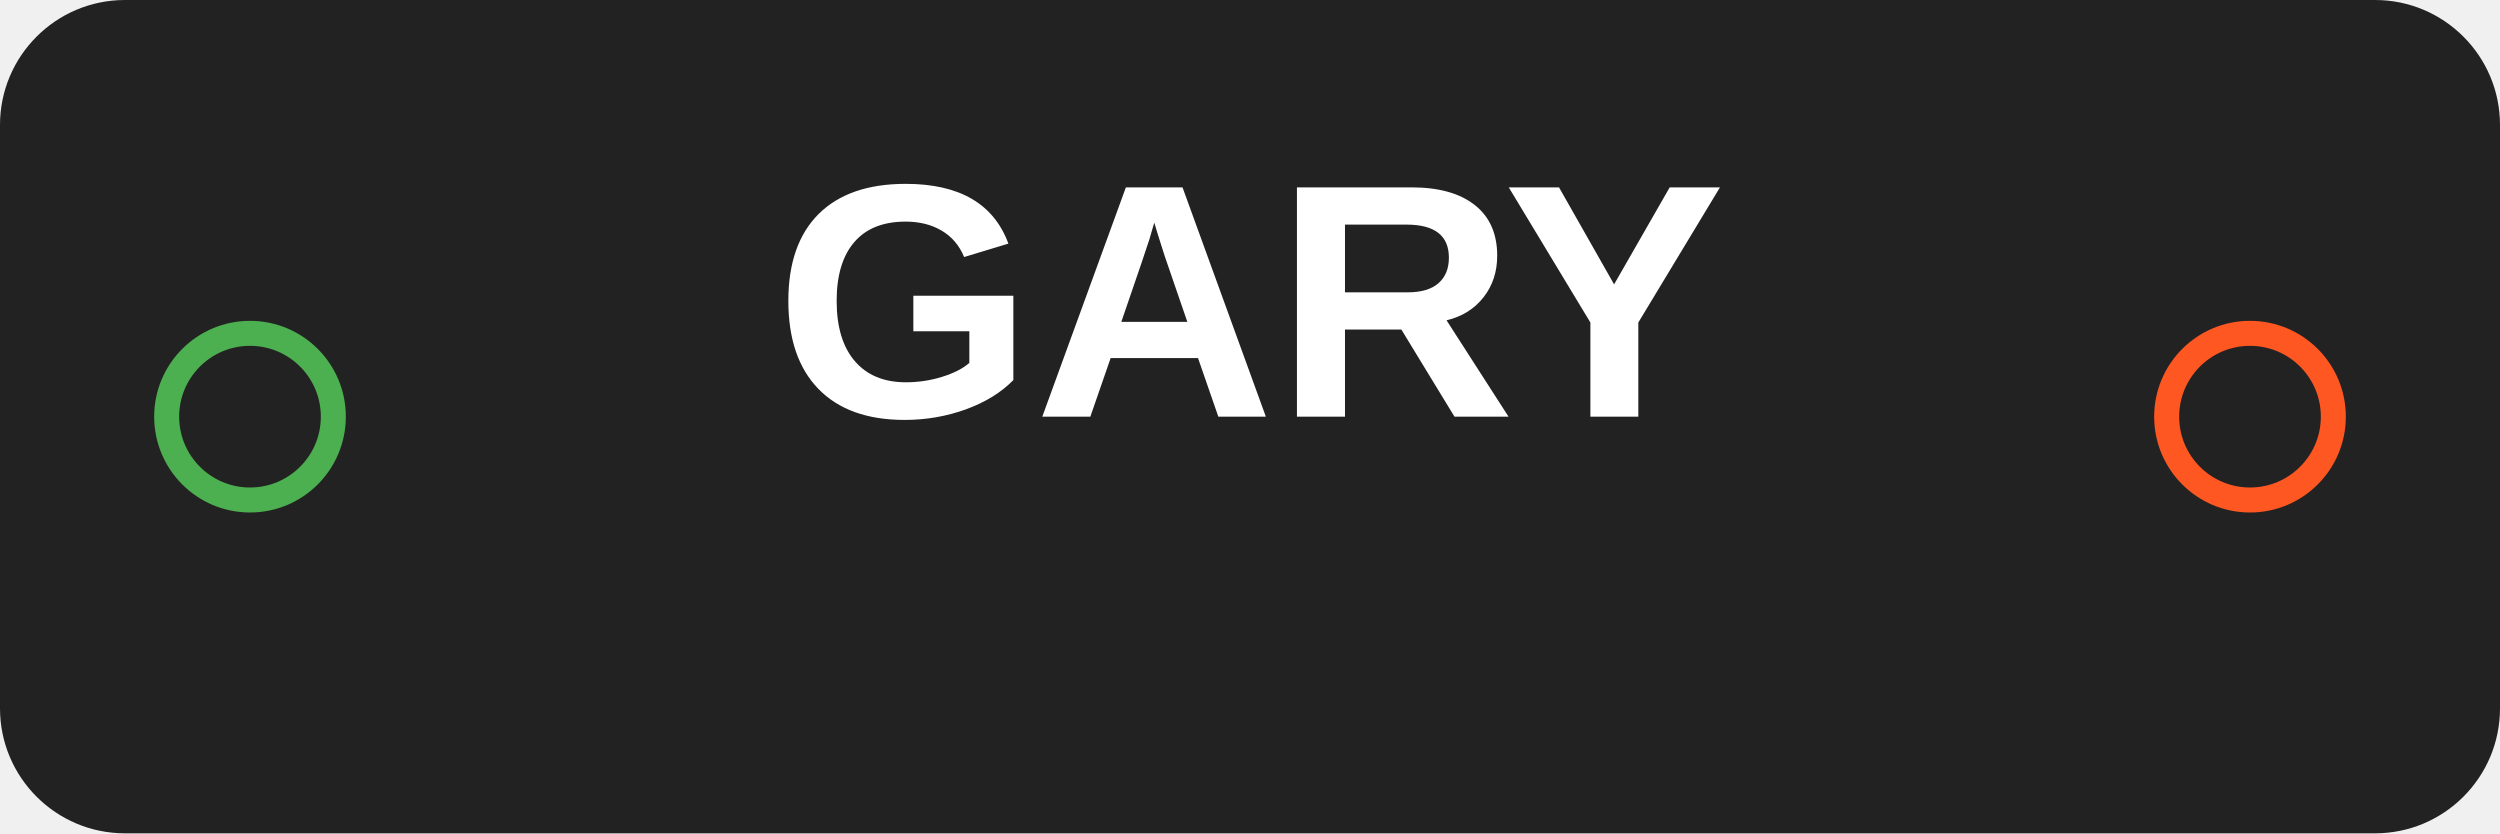
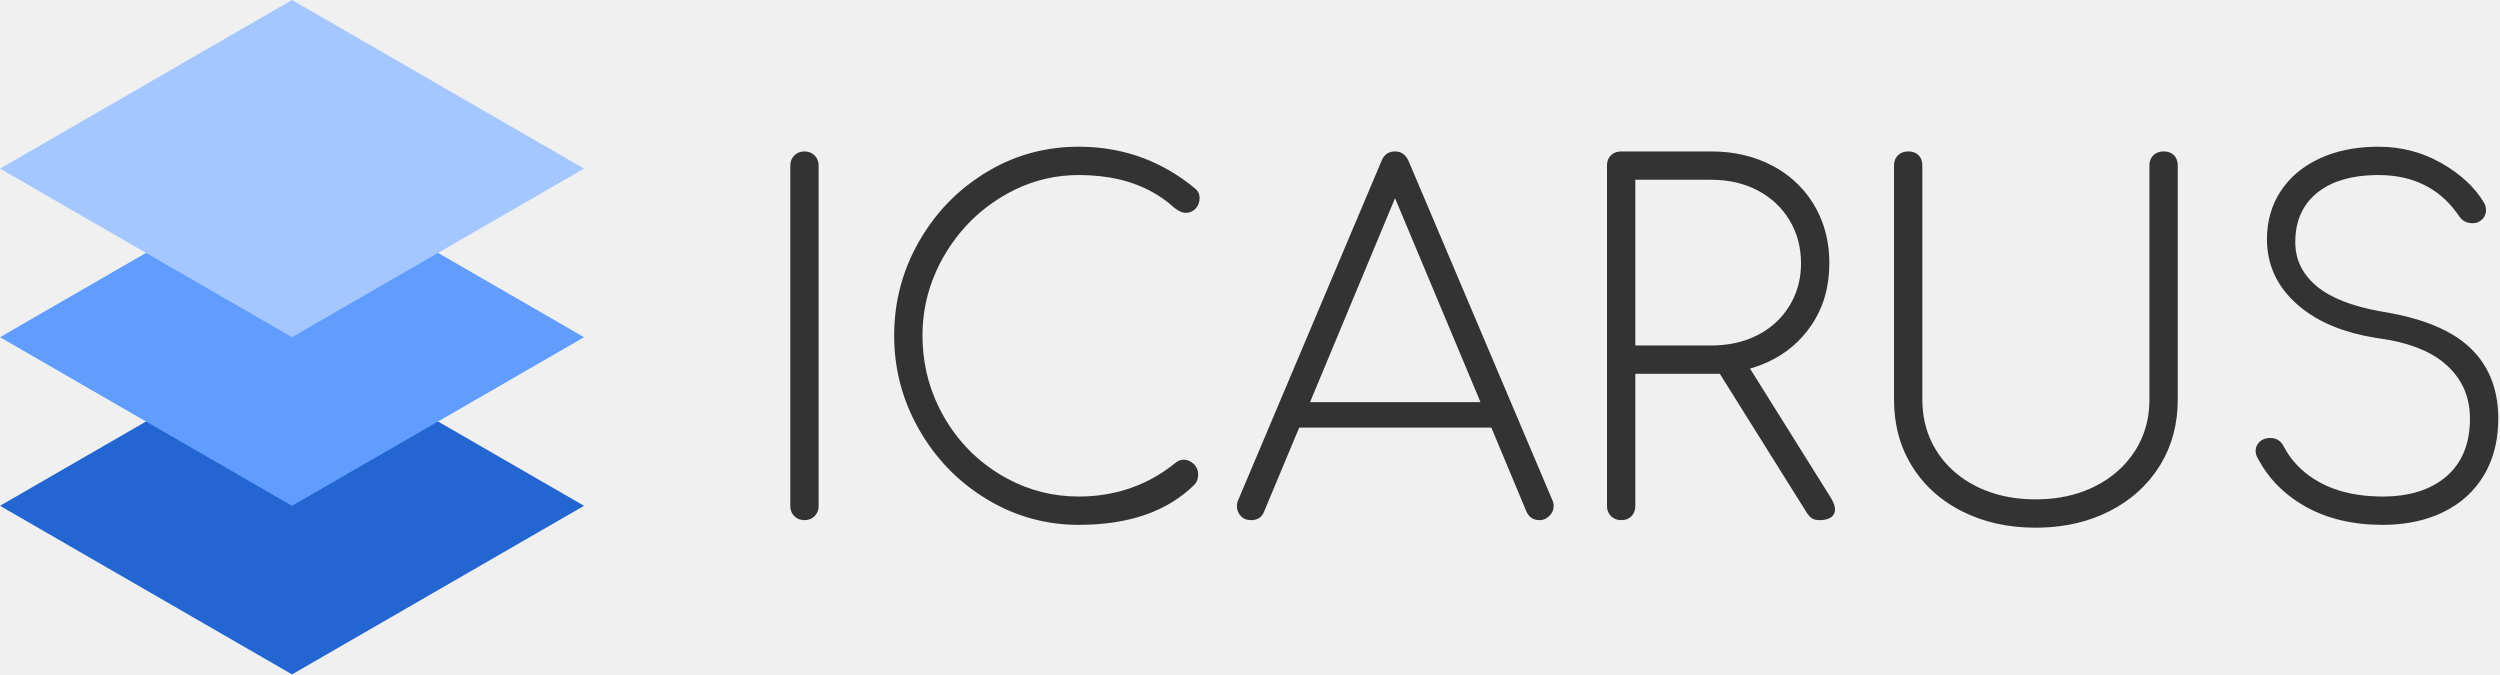
- <svg xmlns="http://www.w3.org/2000/svg" width="300" height="100" viewBox="0 0 300 100">
-   <rect width="100%" height="100%" fill="#222" rx="15" />
-   <text x="50%" y="50%" font-family="Arial, sans-serif" font-size="40" fill="#fff" font-weight="bold" text-anchor="middle" alignment-baseline="middle">
-         GARY
-     </text>
-   <circle cx="30" cy="50" r="10" stroke="#4CAF50" stroke-width="3" fill="none" />
-   <circle cx="270" cy="50" r="10" stroke="#FF5722" stroke-width="3" fill="none" />
+ <svg xmlns="http://www.w3.org/2000/svg" version="1.1" width="949" height="256" viewbox="0 0 949 256">
+   <path fill="#2366d1" d="M110.851 128L221.703 192L110.851 256L0 192Z" />
+   <path fill="#609dff" d="M110.851 64L221.703 128L110.851 192L0 128Z" />
+   <path fill="#a4c7ff" d="M110.851 0L221.703 64L110.851 128L0 64Z" />
+   <g transform="translate(300, 55.695), scale(0.7)" fill="#333">
+     <path d="M 613.888 10.24 L 613.888 137.216 A 60.705 60.705 0 0 0 613.954 140.055 Q 614.553 152.847 620.602 163.316 A 50.135 50.135 0 0 0 621.696 165.12 A 51.598 51.598 0 0 0 624.562 169.185 Q 631.357 177.897 641.762 183.449 A 63.11 63.11 0 0 0 643.456 184.32 A 61.649 61.649 0 0 0 648.369 186.492 Q 659.467 190.833 672.846 191.198 A 90.809 90.809 0 0 0 675.328 191.232 A 90.563 90.563 0 0 0 678.104 191.19 Q 692.78 190.74 704.7 185.489 A 61.259 61.259 0 0 0 707.2 184.32 Q 721.152 177.408 729.088 165.12 A 49.502 49.502 0 0 0 731.322 161.299 Q 736.63 151.203 736.997 139.036 A 60.335 60.335 0 0 0 737.024 137.216 L 737.024 10.24 A 10.857 10.857 0 0 1 737.062 9.315 Q 737.313 6.384 739.2 4.608 A 7.256 7.256 0 0 1 741.925 2.981 Q 743.196 2.56 744.704 2.56 Q 746.956 2.56 748.602 3.369 A 6.472 6.472 0 0 1 750.336 4.608 Q 752.167 6.439 752.361 9.499 A 11.729 11.729 0 0 1 752.384 10.24 L 752.384 137.216 Q 752.384 156.807 743.135 172.194 A 64.077 64.077 0 0 1 742.528 173.184 Q 732.672 188.928 715.136 197.76 Q 698.912 205.931 678.635 206.543 A 109.71 109.71 0 0 1 675.328 206.592 Q 653.056 206.592 635.52 197.76 A 77.835 77.835 0 0 1 632.828 196.338 Q 618.963 188.661 610.337 176.346 A 65.778 65.778 0 0 1 608.256 173.184 Q 598.528 157.44 598.528 137.216 L 598.528 10.24 A 10.857 10.857 0 0 1 598.566 9.315 Q 598.817 6.384 600.704 4.608 A 7.256 7.256 0 0 1 603.429 2.981 Q 604.7 2.56 606.208 2.56 Q 608.46 2.56 610.106 3.369 A 6.472 6.472 0 0 1 611.84 4.608 Q 613.671 6.439 613.865 9.499 A 11.729 11.729 0 0 1 613.888 10.24 Z M 895.488 8.96 A 69.507 69.507 0 0 0 894.88 8.615 Q 879.509 0 861.184 0 A 100.005 100.005 0 0 0 858.79 0.028 Q 842.342 0.422 829.568 6.272 A 61.75 61.75 0 0 0 828.078 6.979 Q 815.456 13.172 808.32 23.936 Q 800.768 35.328 800.768 50.176 Q 800.768 69.697 815.175 83.659 A 59.222 59.222 0 0 0 817.024 85.376 A 60.63 60.63 0 0 0 819.68 87.606 Q 834.727 99.526 859.059 103.529 A 133.91 133.91 0 0 0 861.696 103.936 Q 884.116 107.004 896.419 116.925 A 41.61 41.61 0 0 1 898.432 118.656 A 43.592 43.592 0 0 1 899.28 119.455 Q 910.848 130.653 910.848 147.456 Q 910.848 167.68 898.176 178.688 A 39.281 39.281 0 0 1 893.72 182.034 Q 882.522 189.266 865.531 189.672 A 85.481 85.481 0 0 1 863.488 189.696 A 102.18 102.18 0 0 1 861.3 189.673 Q 845.567 189.336 833.654 184.112 A 55.097 55.097 0 0 1 830.592 182.656 A 56.619 56.619 0 0 1 829.066 181.842 Q 818.274 175.871 811.94 166.114 A 47.528 47.528 0 0 1 809.984 162.816 A 12.115 12.115 0 0 0 809.808 162.46 Q 807.734 158.428 803.571 158.002 A 9.942 9.942 0 0 0 802.56 157.952 A 12.194 12.194 0 0 0 802.217 157.957 Q 798.871 158.051 796.8 160 A 7.449 7.449 0 0 0 796.119 160.731 Q 794.934 162.191 794.688 164.094 A 8.003 8.003 0 0 0 794.624 165.12 A 6.218 6.218 0 0 0 794.708 166.137 Q 794.803 166.708 795.004 167.28 A 7.895 7.895 0 0 0 795.392 168.192 A 65.044 65.044 0 0 0 796.099 169.546 Q 804.091 184.419 819.055 193.615 A 74.4 74.4 0 0 0 821.76 195.2 Q 839.424 205.056 863.488 205.056 Q 879.548 205.056 892.299 199.951 A 62.036 62.036 0 0 0 896.384 198.144 Q 910.592 191.232 918.4 178.176 A 51.186 51.186 0 0 0 920.533 174.225 Q 926.208 162.515 926.208 147.456 A 72.811 72.811 0 0 0 926.178 145.354 Q 925.592 125.061 913.589 111.755 A 49.8 49.8 0 0 0 911.36 109.44 Q 896.512 94.976 864.256 89.6 A 157.882 157.882 0 0 1 862.446 89.288 Q 839.242 85.142 827.904 75.776 A 41.218 41.218 0 0 1 826.977 74.987 Q 816.128 65.472 816.128 51.712 A 49.293 49.293 0 0 1 816.128 51.578 Q 816.175 34.522 828.032 24.96 A 35.234 35.234 0 0 1 828.891 24.289 Q 840.118 15.794 859.213 15.381 A 91.194 91.194 0 0 1 861.184 15.36 A 73.044 73.044 0 0 1 862.037 15.365 Q 888.747 15.677 903.514 35.593 A 59.37 59.37 0 0 1 904.96 37.632 Q 907.22 41.022 911.076 41.419 A 10.261 10.261 0 0 0 912.128 41.472 A 14.543 14.543 0 0 0 912.743 41.459 Q 914.336 41.392 915.2 40.96 A 10.655 10.655 0 0 0 915.336 40.891 Q 916.348 40.366 917.135 39.681 A 7.607 7.607 0 0 0 918.4 38.272 Q 919.197 37.122 919.442 35.787 A 6.761 6.761 0 0 0 919.552 34.56 Q 919.552 32.256 918.528 30.464 Q 911.104 17.92 895.488 8.96 Z M 160.311 0.068 A 110.648 110.648 0 0 0 156.416 0 Q 131.565 0 110.402 11.483 A 99.343 99.343 0 0 0 106.112 13.952 A 109.009 109.009 0 0 0 104.543 14.926 Q 84.677 27.489 72.14 47.479 A 111.393 111.393 0 0 0 69.76 51.456 Q 56.32 75.008 56.32 102.4 Q 56.32 127.331 67.56 149.187 A 107.592 107.592 0 0 0 69.888 153.472 Q 83.456 177.152 106.496 191.104 A 103.444 103.444 0 0 0 108.082 192.045 Q 130.459 205.056 156.416 205.056 Q 197.376 205.056 219.392 183.04 Q 220.918 181.296 221.145 178.624 A 11.364 11.364 0 0 0 221.184 177.664 Q 221.184 174.906 219.514 172.852 A 8.614 8.614 0 0 0 218.752 172.032 A 10.501 10.501 0 0 0 218.638 171.925 Q 216.248 169.728 213.248 169.728 A 6.244 6.244 0 0 0 211.549 169.961 Q 210.906 170.141 210.291 170.463 A 7.508 7.508 0 0 0 209.408 171.008 Q 186.624 189.696 156.416 189.696 Q 135.765 189.696 117.743 180.022 A 87.237 87.237 0 0 1 114.048 177.92 Q 94.464 166.144 83.072 146.048 Q 72.704 127.758 71.772 106.604 A 95.549 95.549 0 0 1 71.68 102.4 Q 71.68 79.616 83.2 59.52 A 97.348 97.348 0 0 1 83.35 59.26 Q 94.847 39.346 114.304 27.392 A 88.056 88.056 0 0 1 117.155 25.713 Q 133.663 16.406 152.218 15.466 A 82.911 82.911 0 0 1 156.416 15.36 A 117.212 117.212 0 0 1 156.817 15.361 Q 180.184 15.441 196.829 24.848 A 63.01 63.01 0 0 1 207.872 32.768 A 23.034 23.034 0 0 0 208.339 33.158 Q 211.641 35.84 214.272 35.84 A 9.974 9.974 0 0 0 214.911 35.82 Q 217.343 35.664 219.009 34.296 A 6.873 6.873 0 0 0 219.904 33.408 A 9.994 9.994 0 0 0 220.133 33.126 Q 221.952 30.799 221.952 27.904 A 8.988 8.988 0 0 0 221.929 27.259 Q 221.724 24.398 219.648 22.784 A 110.881 110.881 0 0 0 219.543 22.697 Q 193.686 1.244 160.311 0.068 Z M 551.168 198.4 L 504.064 123.136 L 499.456 123.136 L 458.24 123.136 L 458.24 194.816 Q 458.24 198.144 456.192 200.32 Q 454.232 202.403 450.865 202.492 A 11.487 11.487 0 0 1 450.56 202.496 Q 447.452 202.496 445.349 200.598 A 7.871 7.871 0 0 1 445.056 200.32 A 7.525 7.525 0 0 1 444.182 199.275 Q 442.889 197.403 442.88 194.85 A 10.179 10.179 0 0 1 442.88 194.816 L 442.88 10.24 A 10.857 10.857 0 0 1 442.918 9.315 Q 443.169 6.384 445.056 4.608 A 7.256 7.256 0 0 1 447.781 2.981 Q 449.052 2.56 450.56 2.56 L 499.456 2.56 Q 517.888 2.56 532.48 10.24 Q 545.954 17.332 553.971 29.662 A 58.968 58.968 0 0 1 555.264 31.744 A 56.737 56.737 0 0 1 560.414 43.13 Q 563.456 52.468 563.456 63.232 Q 563.456 82.2 553.946 96.465 A 56.692 56.692 0 0 1 551.808 99.456 A 58.849 58.849 0 0 1 549.212 102.618 Q 538.621 114.637 522.253 119.779 A 72.195 72.195 0 0 1 520.448 120.32 L 564.48 190.72 Q 566.528 194.304 566.528 196.608 A 6.599 6.599 0 0 1 566.478 197.436 Q 566.253 199.208 565.035 200.395 A 5.625 5.625 0 0 1 564.352 200.96 A 6.473 6.473 0 0 1 563.547 201.443 Q 561.472 202.496 558.08 202.496 Q 555.751 202.496 554.27 201.649 A 4.911 4.911 0 0 1 553.984 201.472 Q 552.654 200.585 551.515 198.93 A 14.447 14.447 0 0 1 551.168 198.4 Z M 399.104 197.632 L 380.16 152.32 L 275.968 152.32 L 257.024 197.632 Q 255.324 202.248 250.396 202.483 A 11.297 11.297 0 0 1 249.856 202.496 A 10.258 10.258 0 0 1 248.931 202.455 Q 246.143 202.203 244.4 200.383 A 6.997 6.997 0 0 1 244.224 200.192 A 8.678 8.678 0 0 1 243.477 199.224 Q 242.176 197.264 242.176 194.816 A 7.805 7.805 0 0 1 242.282 193.521 A 7.181 7.181 0 0 1 242.944 191.488 L 320.512 7.936 A 12.196 12.196 0 0 1 320.852 7.129 Q 322.805 2.936 327.14 2.591 A 10.038 10.038 0 0 1 327.936 2.56 A 9.004 9.004 0 0 1 328.947 2.615 Q 333.29 3.106 335.36 7.936 L 413.184 191.488 Q 413.952 193.024 413.952 194.816 A 7.64 7.64 0 0 1 413.846 196.101 Q 413.457 198.383 411.648 200.192 A 9.044 9.044 0 0 1 410.871 200.886 Q 409.083 202.303 406.879 202.473 A 7.908 7.908 0 0 1 406.272 202.496 A 9.93 9.93 0 0 1 405.339 202.453 Q 400.96 202.04 399.104 197.632 Z M 15.36 10.24 L 15.36 194.816 Q 15.36 197.924 13.462 200.027 A 7.871 7.871 0 0 1 13.184 200.32 A 7.525 7.525 0 0 1 12.139 201.194 Q 10.267 202.487 7.714 202.496 A 10.179 10.179 0 0 1 7.68 202.496 Q 4.572 202.496 2.469 200.598 A 7.871 7.871 0 0 1 2.176 200.32 A 7.525 7.525 0 0 1 1.302 199.275 Q 0.009 197.403 0 194.85 A 10.179 10.179 0 0 1 0 194.816 L 0 10.24 Q 0 7.132 1.898 5.029 A 7.871 7.871 0 0 1 2.176 4.736 A 7.525 7.525 0 0 1 3.221 3.862 Q 5.093 2.569 7.646 2.56 A 10.179 10.179 0 0 1 7.68 2.56 Q 10.788 2.56 12.891 4.458 A 7.871 7.871 0 0 1 13.184 4.736 A 7.525 7.525 0 0 1 14.058 5.781 Q 15.351 7.653 15.36 10.206 A 10.179 10.179 0 0 1 15.36 10.24 Z M 281.856 138.496 L 374.272 138.496 L 327.936 27.904 L 281.856 138.496 Z M 458.24 107.776 L 499.456 107.776 Q 510.418 107.776 519.519 104.362 A 48.175 48.175 0 0 0 524.544 102.144 A 47.471 47.471 0 0 0 527.059 100.761 Q 534.75 96.219 539.878 89.183 A 43.678 43.678 0 0 0 541.824 86.272 Q 547.436 77.109 548.027 65.896 A 50.673 50.673 0 0 0 548.096 63.232 Q 548.096 50.176 541.824 39.808 Q 535.552 29.44 524.544 23.68 Q 513.536 17.92 499.456 17.92 L 458.24 17.92 L 458.24 107.776 Z" vector-effect="non-scaling-stroke" />
+   </g>
</svg>
